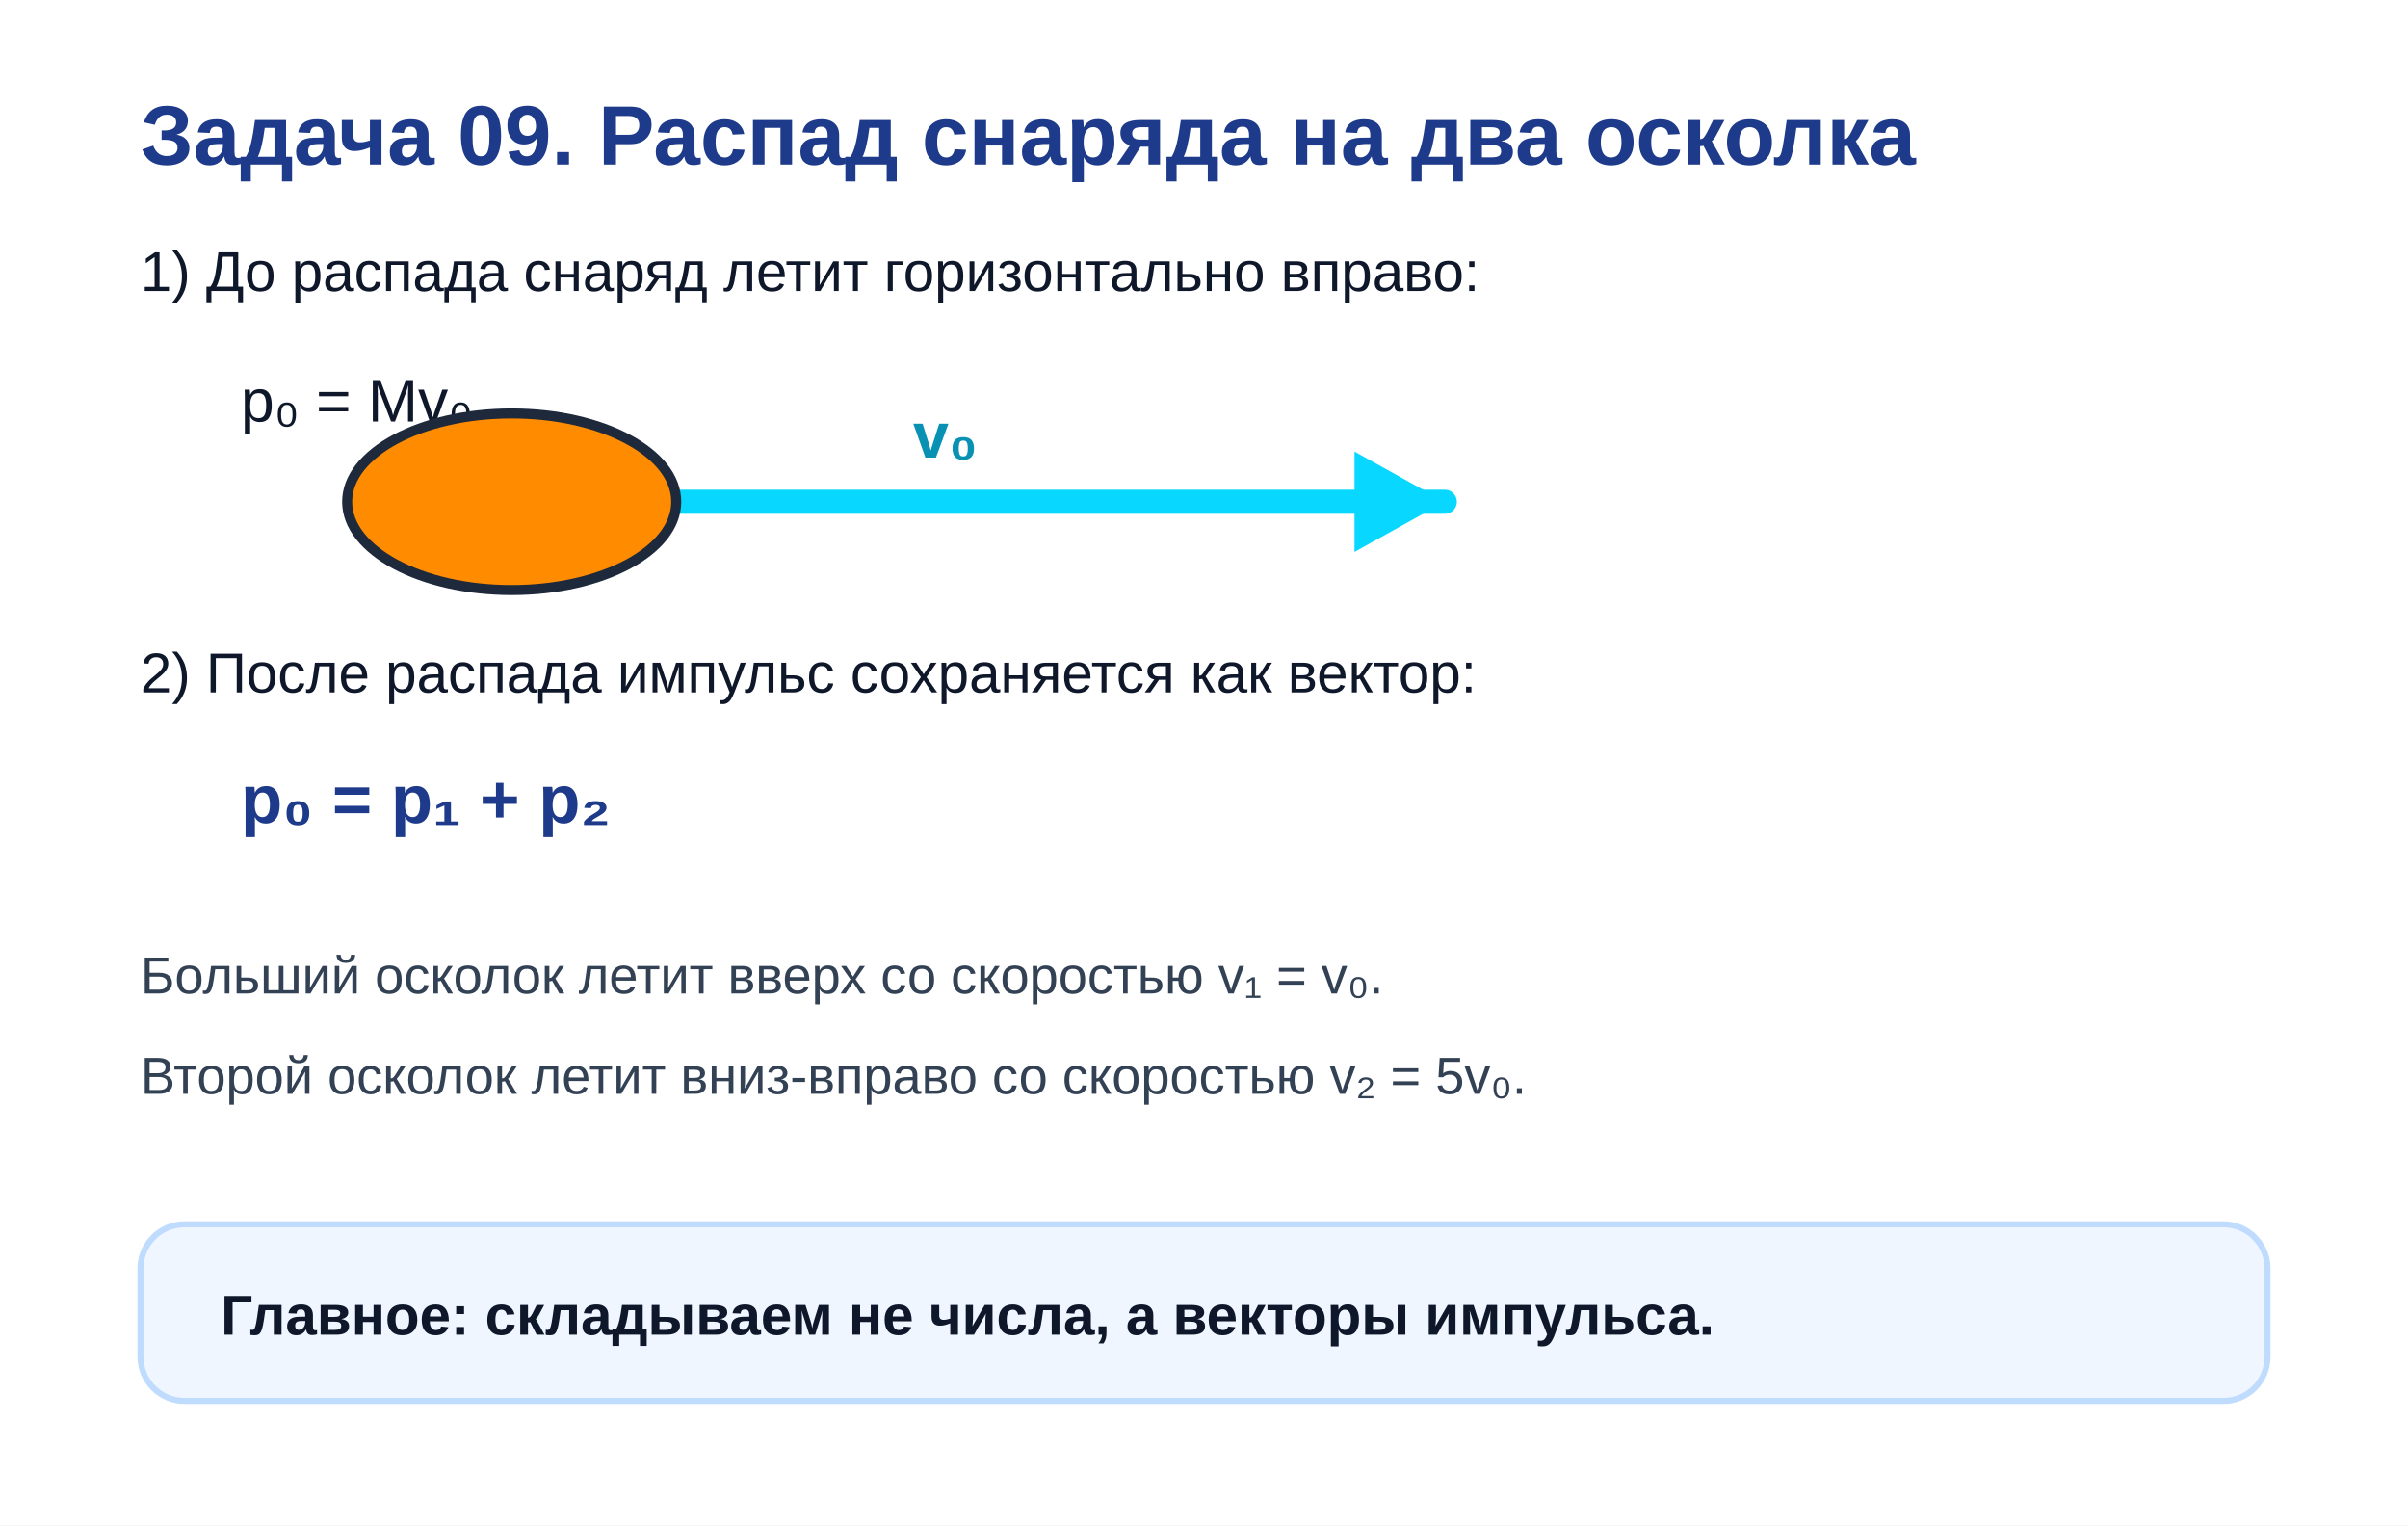
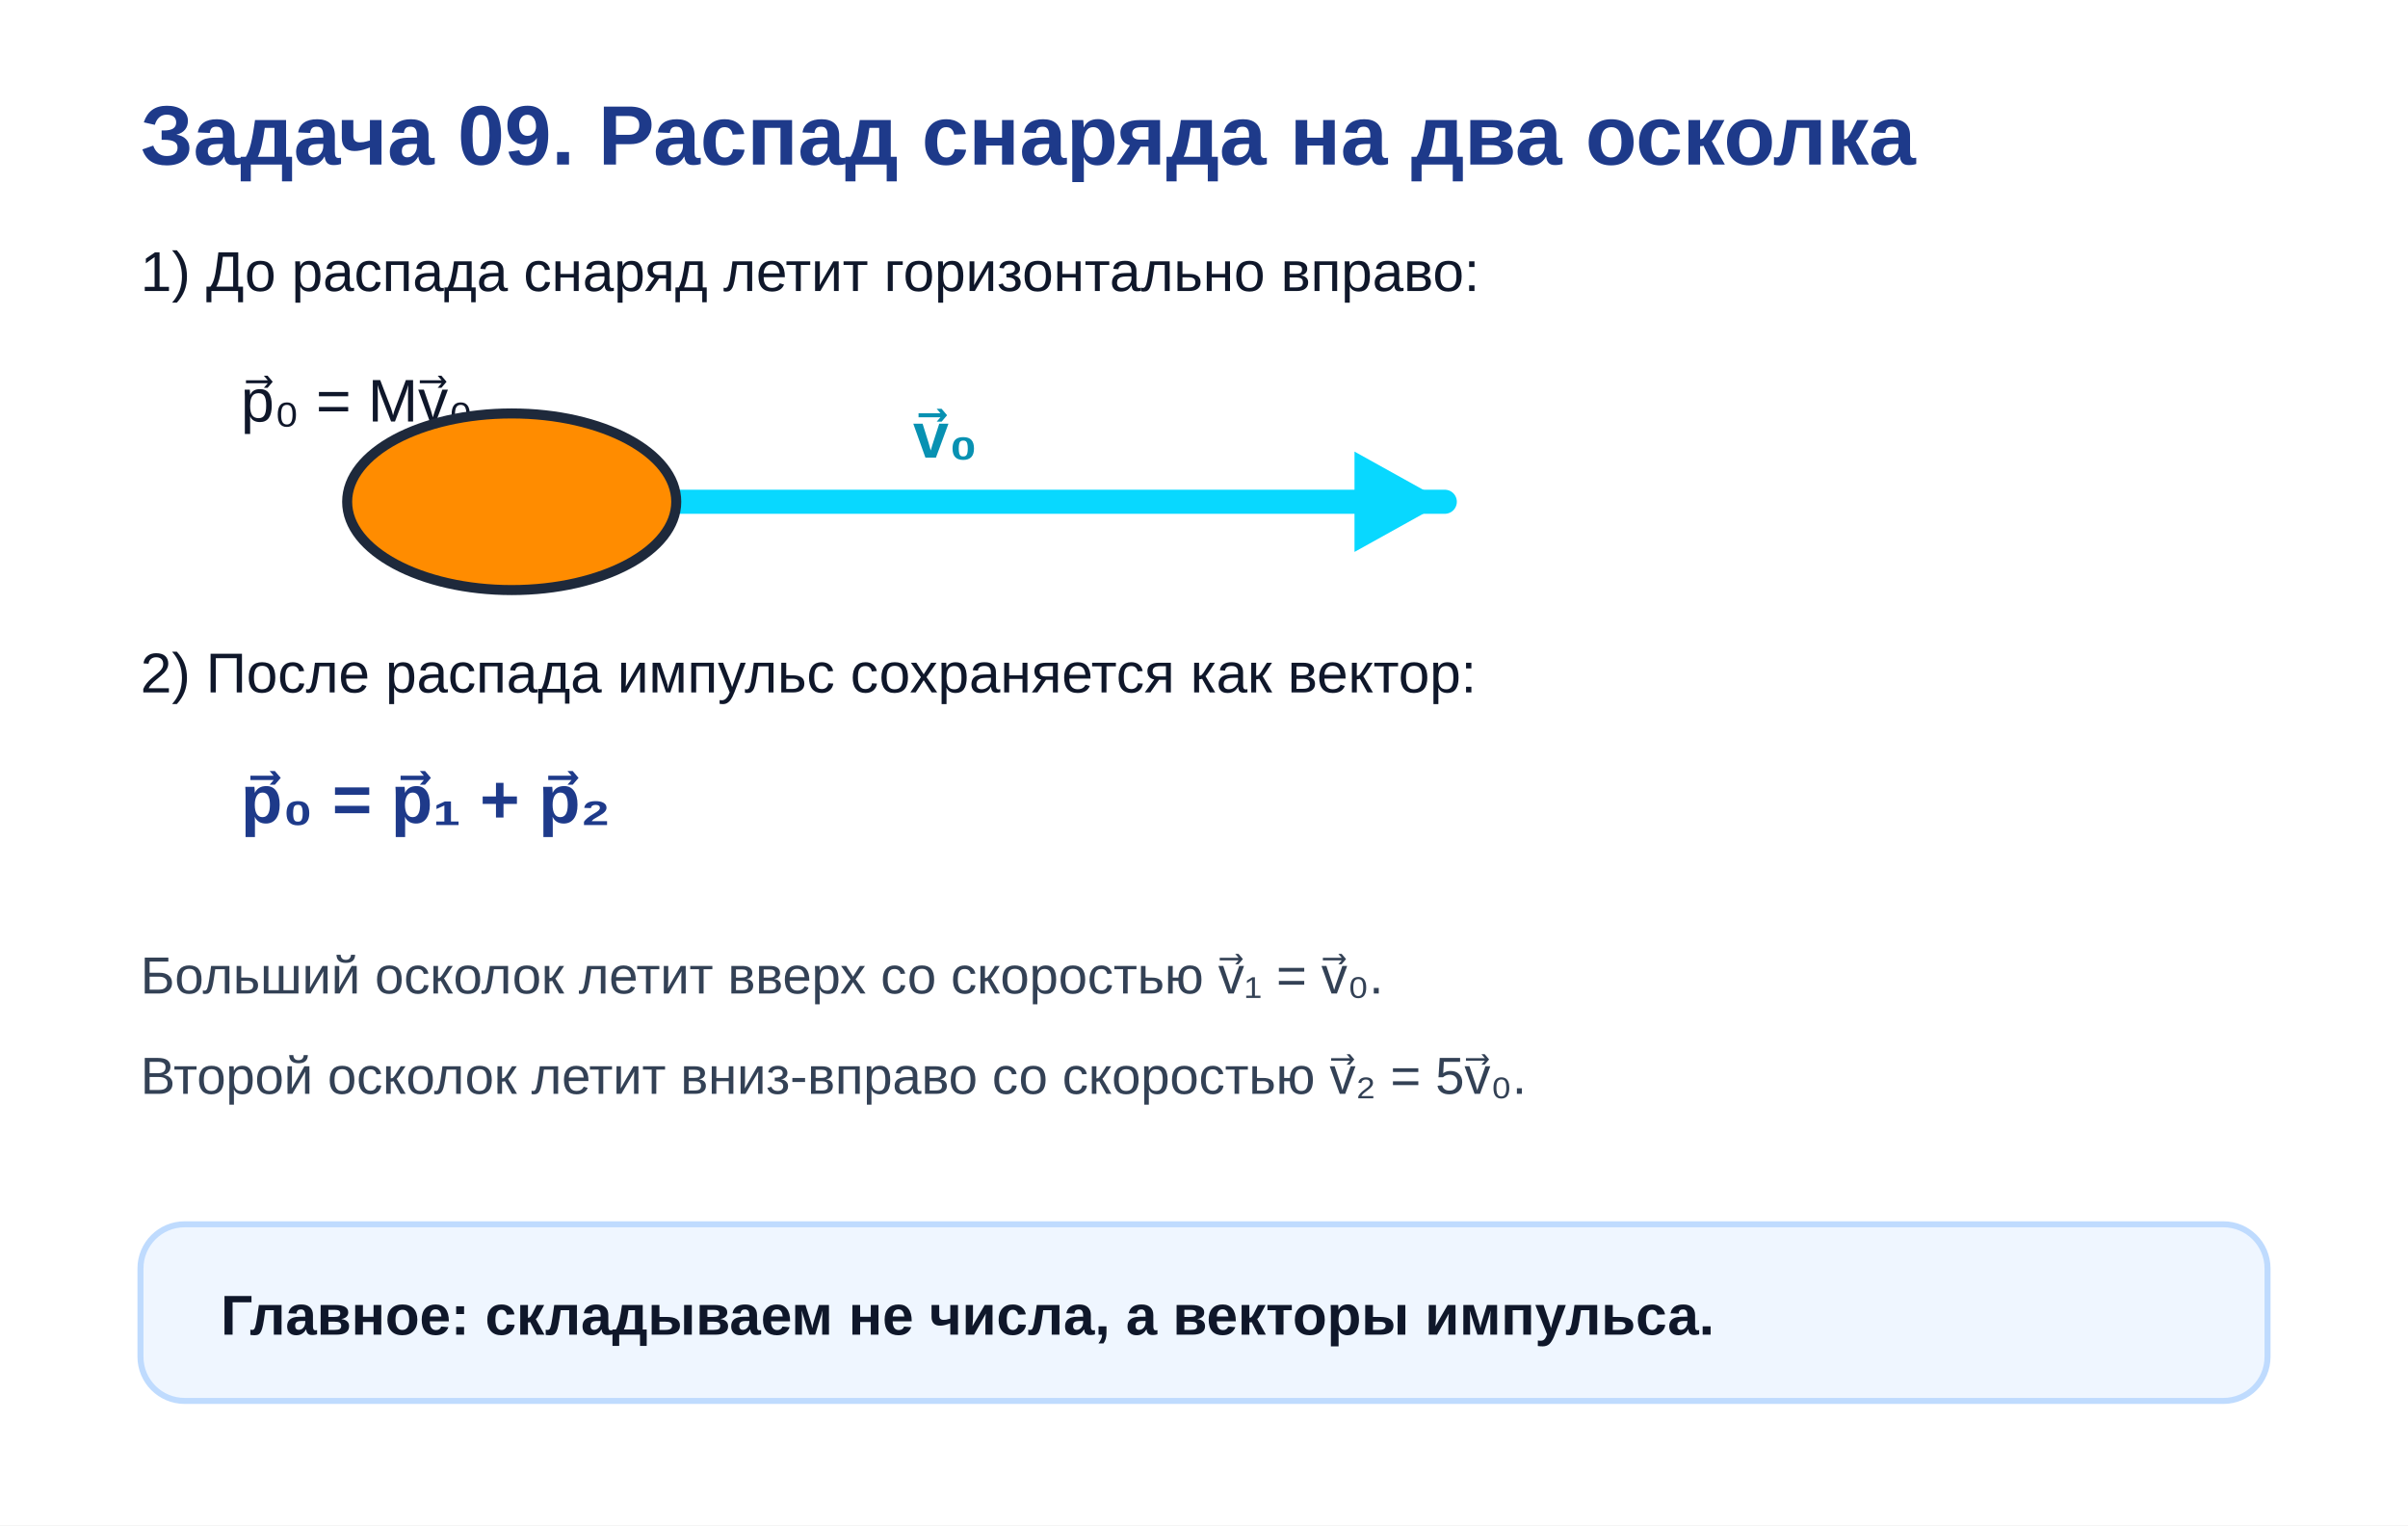
<svg xmlns="http://www.w3.org/2000/svg" viewBox="0 0 1200 760" width="1200" height="760">
  <rect width="1200" height="760" fill="#ffffff" />
  <text x="70" y="82" fill="#1e3a8a" font-family="Arial, sans-serif" font-size="42" font-weight="700">Задача 09. Распад снаряда на два осколка</text>
  <text x="70" y="145" fill="#0f172a" font-family="Arial, sans-serif" font-size="28">1) До распада снаряд летит горизонтально вправо:</text>
-   <text x="120" y="210" fill="#0f172a" font-family="Arial, sans-serif" font-size="30">p₀ = Mv₀</text>
+   <text x="120" y="210" fill="#0f172a" font-family="Arial, sans-serif" font-size="30">p⃗₀ = Mv⃗₀</text>
  <line x1="300" y1="250" x2="720" y2="250" stroke="#08d8ff" stroke-width="12" stroke-linecap="round" />
  <path d="M720 250 L675 225 L675 275 Z" fill="#08d8ff" />
  <ellipse cx="255" cy="250" rx="82" ry="44" fill="#ff8c00" stroke="#1e293b" stroke-width="5" />
-   <text x="455" y="228" fill="#0891b2" font-family="Arial, sans-serif" font-size="32" font-weight="700">v₀</text>
+   <text x="455" y="228" fill="#0891b2" font-family="Arial, sans-serif" font-size="32" font-weight="700">v⃗₀</text>
  <text x="70" y="345" fill="#0f172a" font-family="Arial, sans-serif" font-size="28">2) После распада импульс сохраняется как вектор:</text>
-   <text x="120" y="410" fill="#1e3a8a" font-family="Arial, sans-serif" font-size="34" font-weight="700">p₀ = p₁ + p₂</text>
-   <text x="70" y="495" fill="#334155" font-family="Arial, sans-serif" font-size="26">Больший осколок летит вверх со скоростью v₁ = v₀.</text>
-   <text x="70" y="545" fill="#334155" font-family="Arial, sans-serif" font-size="26">Второй осколок летит вниз-вправо со скоростью v₂ = 5v₀.</text>
+   <text x="120" y="410" fill="#1e3a8a" font-family="Arial, sans-serif" font-size="34" font-weight="700">p⃗₀ = p⃗₁ + p⃗₂</text>
+   <text x="70" y="495" fill="#334155" font-family="Arial, sans-serif" font-size="26">Больший осколок летит вверх со скоростью v⃗₁ = v⃗₀.</text>
+   <text x="70" y="545" fill="#334155" font-family="Arial, sans-serif" font-size="26">Второй осколок летит вниз-вправо со скоростью v⃗₂ = 5v⃗₀.</text>
  <rect x="70" y="610" width="1060" height="88" rx="22" fill="#eff6ff" stroke="#bfdbfe" stroke-width="3" />
  <text x="110" y="665" fill="#0f172a" font-family="Arial, sans-serif" font-size="28" font-weight="700">Главное: складываем не числа, а векторы импульса.</text>
</svg>
